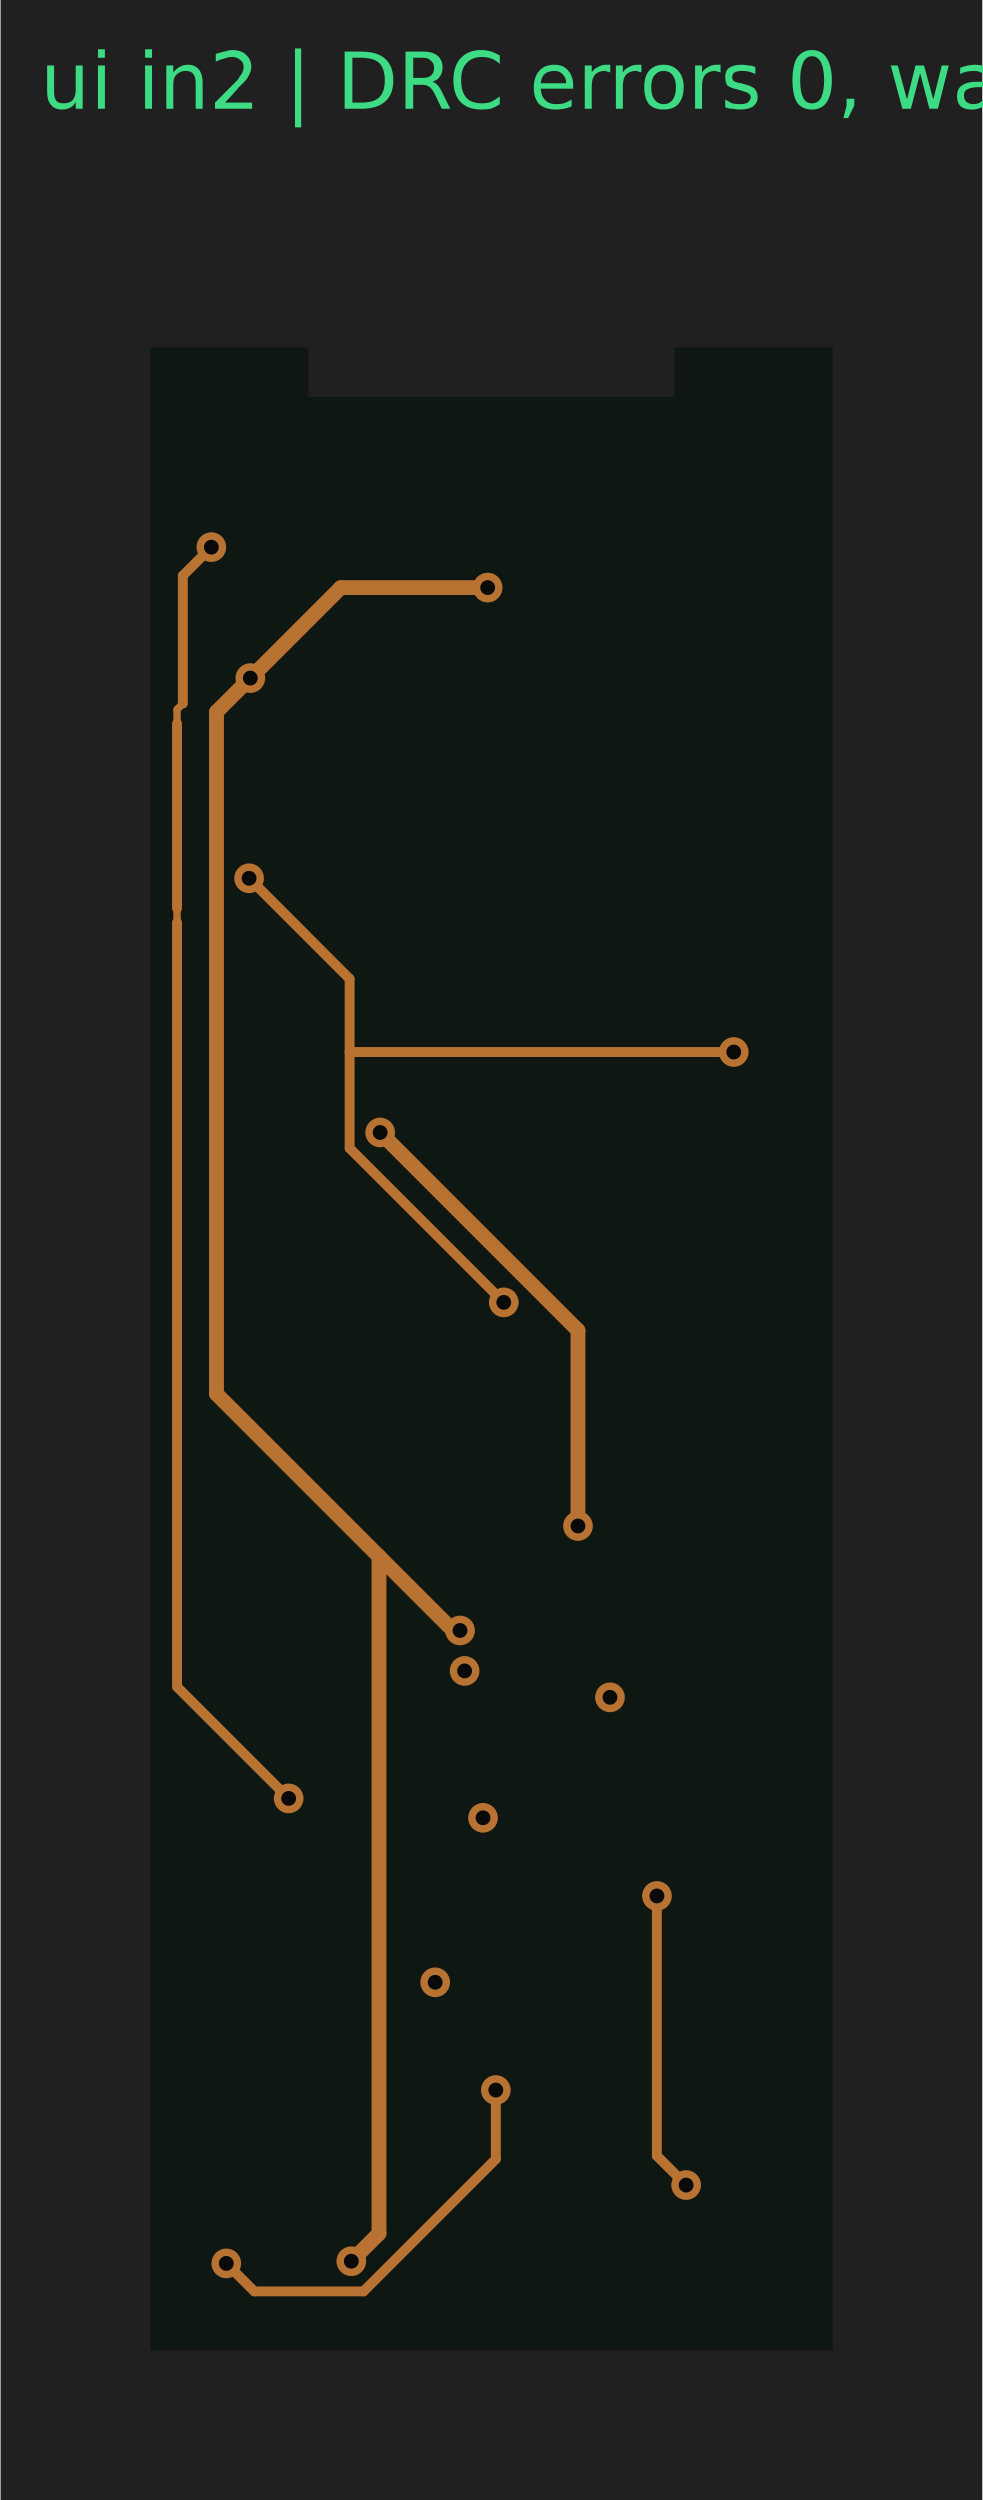
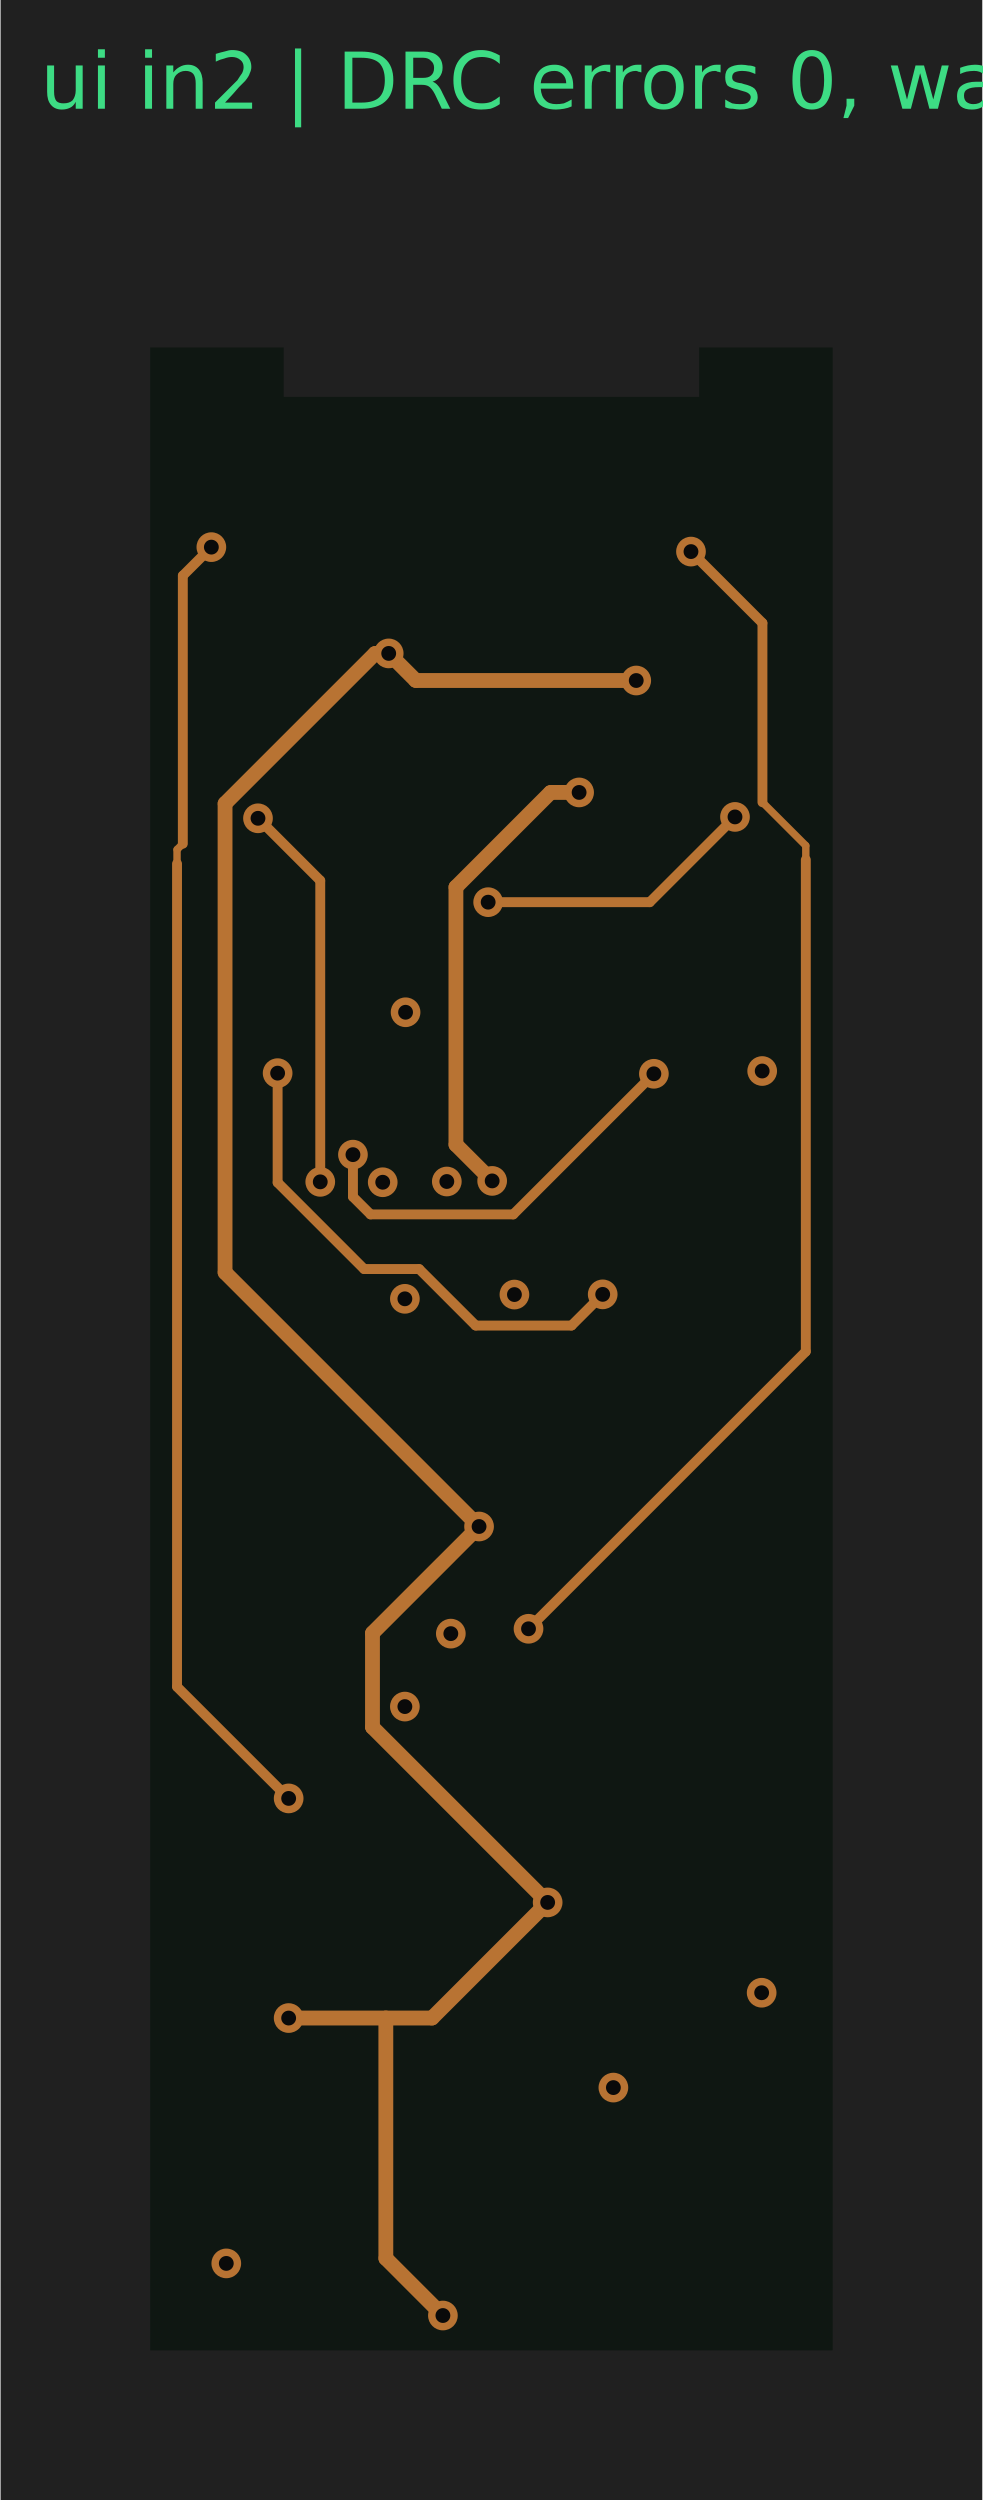
<svg xmlns="http://www.w3.org/2000/svg" width="44.7mm" height="113.7mm" viewBox="0 0 19.850 50.550">
  <rect width="100%" height="100%" fill="#202020" />
-   <path d="M 6.225 8.025 L 13.625 8.025 L 13.625 7.025 L 16.825 7.025 L 16.825 47.525 L 3.025 47.525 L 3.025 7.025 L 6.225 7.025 Z" fill="#0f1712" fill-opacity="1.00" fill-rule="evenodd" />
-   <path d="M 9.319 32.821 L 9.373 32.843 L 9.414 32.884 L 9.437 32.939 L 9.437 32.997 L 9.414 33.051 L 9.373 33.093 L 9.319 33.115 L 9.290 33.118 L 9.148 33.118 L 9.119 33.115 L 9.065 33.093 L 9.024 33.051 L 9.001 32.997 L 9.001 32.939 L 9.024 32.884 L 9.065 32.843 L 9.119 32.821 L 9.148 32.818 L 9.290 32.818 Z" fill="#b87333" fill-opacity="1.00" fill-rule="evenodd" />
-   <path d="M 9.273 32.884 L 9.295 32.939 L 9.295 32.997 L 9.273 33.051 L 9.232 33.093 L 9.178 33.115 L 9.119 33.115 L 9.065 33.093 L 9.042 33.074 L 7.546 31.578 L 7.527 31.555 L 7.505 31.501 L 7.505 31.442 L 7.527 31.388 L 7.569 31.347 L 7.623 31.325 L 7.681 31.325 L 7.736 31.347 L 7.758 31.366 L 9.254 32.862 Z" fill="#b87333" fill-opacity="1.00" fill-rule="evenodd" />
-   <path d="M 4.513 28.215 L 4.491 28.269 L 4.450 28.310 L 4.395 28.333 L 4.337 28.333 L 4.283 28.310 L 4.241 28.269 L 4.219 28.215 L 4.216 28.186 L 4.216 14.395 L 4.219 14.365 L 4.241 14.311 L 4.283 14.270 L 4.337 14.247 L 4.395 14.247 L 4.450 14.270 L 4.491 14.311 L 4.513 14.365 L 4.516 14.395 L 4.516 28.186 Z" fill="#b87333" fill-opacity="1.00" fill-rule="evenodd" />
-   <path d="M 6.797 11.756 L 6.851 11.734 L 6.909 11.734 L 6.963 11.756 L 7.005 11.797 L 7.027 11.852 L 7.027 11.910 L 7.005 11.964 L 6.986 11.987 L 5.156 13.817 L 5.133 13.836 L 5.079 13.858 L 5.021 13.858 L 4.967 13.836 L 4.925 13.794 L 4.903 13.740 L 4.903 13.682 L 4.925 13.627 L 4.944 13.605 L 6.774 11.775 Z" fill="#b87333" fill-opacity="1.00" fill-rule="evenodd" />
-   <path d="M 9.878 11.734 L 9.932 11.756 L 9.973 11.797 L 9.996 11.852 L 9.996 11.910 L 9.973 11.964 L 9.932 12.006 L 9.878 12.028 L 9.849 12.031 L 6.880 12.031 L 6.851 12.028 L 6.797 12.006 L 6.755 11.964 L 6.733 11.910 L 6.733 11.852 L 6.755 11.797 L 6.797 11.756 L 6.851 11.734 L 6.880 11.731 L 9.849 11.731 Z" fill="#b87333" fill-opacity="1.00" fill-rule="evenodd" />
-   <path d="M 7.777 31.388 L 7.799 31.442 L 7.799 31.501 L 7.777 31.555 L 7.736 31.596 L 7.681 31.619 L 7.623 31.619 L 7.569 31.596 L 7.546 31.578 L 4.260 28.292 L 4.241 28.269 L 4.219 28.215 L 4.219 28.156 L 4.241 28.102 L 4.283 28.061 L 4.337 28.039 L 4.395 28.039 L 4.450 28.061 L 4.472 28.080 L 7.758 31.366 Z" fill="#b87333" fill-opacity="1.00" fill-rule="evenodd" />
-   <path d="M 7.569 45.037 L 7.623 45.015 L 7.681 45.015 L 7.736 45.037 L 7.777 45.079 L 7.799 45.133 L 7.799 45.191 L 7.777 45.245 L 7.758 45.268 L 7.198 45.828 L 7.176 45.847 L 7.121 45.869 L 7.063 45.869 L 7.009 45.847 L 6.967 45.805 L 6.945 45.751 L 6.945 45.693 L 6.967 45.639 L 6.986 45.616 L 7.546 45.056 Z" fill="#b87333" fill-opacity="1.00" fill-rule="evenodd" />
-   <path d="M 7.799 45.191 L 7.777 45.245 L 7.736 45.287 L 7.681 45.309 L 7.623 45.309 L 7.569 45.287 L 7.527 45.245 L 7.505 45.191 L 7.502 45.162 L 7.502 31.472 L 7.505 31.442 L 7.527 31.388 L 7.569 31.347 L 7.623 31.325 L 7.681 31.325 L 7.736 31.347 L 7.777 31.388 L 7.799 31.442 L 7.802 31.472 L 7.802 45.162 Z" fill="#b87333" fill-opacity="1.00" fill-rule="evenodd" />
-   <path d="M 4.967 13.586 L 5.021 13.564 L 5.079 13.564 L 5.133 13.586 L 5.175 13.627 L 5.197 13.682 L 5.197 13.740 L 5.175 13.794 L 5.156 13.817 L 4.472 14.501 L 4.450 14.519 L 4.395 14.542 L 4.337 14.542 L 4.283 14.519 L 4.241 14.478 L 4.219 14.424 L 4.219 14.365 L 4.241 14.311 L 4.260 14.289 L 4.944 13.605 Z" fill="#b87333" fill-opacity="1.00" fill-rule="evenodd" />
-   <path d="M 7.156 23.236 L 7.141 23.272 L 7.113 23.300 L 7.077 23.315 L 7.038 23.315 L 7.002 23.300 L 6.974 23.272 L 6.960 23.236 L 6.958 23.217 L 6.958 21.272 L 6.960 21.253 L 6.974 21.217 L 7.002 21.189 L 7.038 21.174 L 7.077 21.174 L 7.113 21.189 L 7.141 21.217 L 7.156 21.253 L 7.158 21.272 L 7.158 23.217 Z" fill="#b87333" fill-opacity="1.00" fill-rule="evenodd" />
-   <path d="M 7.141 19.736 L 7.156 19.772 L 7.156 19.811 L 7.141 19.847 L 7.113 19.875 L 7.077 19.890 L 7.038 19.890 L 7.002 19.875 L 6.987 19.863 L 4.954 17.830 L 4.942 17.815 L 4.927 17.779 L 4.927 17.740 L 4.942 17.704 L 4.969 17.676 L 5.005 17.661 L 5.045 17.661 L 5.081 17.676 L 5.096 17.688 L 7.128 19.721 Z" fill="#b87333" fill-opacity="1.00" fill-rule="evenodd" />
-   <path d="M 10.258 26.279 L 10.273 26.315 L 10.273 26.354 L 10.258 26.390 L 10.231 26.417 L 10.195 26.432 L 10.155 26.432 L 10.119 26.417 L 10.104 26.405 L 6.987 23.288 L 6.974 23.272 L 6.960 23.236 L 6.960 23.197 L 6.974 23.161 L 7.002 23.134 L 7.038 23.119 L 7.077 23.119 L 7.113 23.134 L 7.128 23.146 L 10.246 26.264 Z" fill="#b87333" fill-opacity="1.00" fill-rule="evenodd" />
-   <path d="M 7.156 21.292 L 7.141 21.328 L 7.113 21.355 L 7.077 21.370 L 7.038 21.370 L 7.002 21.355 L 6.974 21.328 L 6.960 21.292 L 6.958 21.272 L 6.958 19.792 L 6.960 19.772 L 6.974 19.736 L 7.002 19.709 L 7.038 19.694 L 7.077 19.694 L 7.113 19.709 L 7.141 19.736 L 7.156 19.772 L 7.158 19.792 L 7.158 21.272 Z" fill="#b87333" fill-opacity="1.00" fill-rule="evenodd" />
-   <path d="M 14.845 21.174 L 14.881 21.189 L 14.908 21.217 L 14.923 21.253 L 14.923 21.292 L 14.908 21.328 L 14.881 21.355 L 14.845 21.370 L 14.825 21.372 L 7.058 21.372 L 7.038 21.370 L 7.002 21.355 L 6.974 21.328 L 6.960 21.292 L 6.960 21.253 L 6.974 21.217 L 7.002 21.189 L 7.038 21.174 L 7.058 21.172 L 14.825 21.172 Z" fill="#b87333" fill-opacity="1.00" fill-rule="evenodd" />
-   <path d="M 11.822 30.885 L 11.800 30.940 L 11.759 30.981 L 11.704 31.003 L 11.646 31.003 L 11.592 30.981 L 11.550 30.940 L 11.528 30.885 L 11.525 30.856 L 11.525 26.900 L 11.528 26.870 L 11.550 26.816 L 11.592 26.775 L 11.646 26.752 L 11.704 26.752 L 11.759 26.775 L 11.800 26.816 L 11.822 26.870 L 11.825 26.900 L 11.825 30.856 Z" fill="#b87333" fill-opacity="1.00" fill-rule="evenodd" />
-   <path d="M 11.800 26.816 L 11.822 26.870 L 11.822 26.929 L 11.800 26.983 L 11.759 27.024 L 11.704 27.047 L 11.646 27.047 L 11.592 27.024 L 11.569 27.006 L 7.569 23.005 L 7.550 22.983 L 7.528 22.929 L 7.528 22.870 L 7.550 22.816 L 7.592 22.775 L 7.646 22.752 L 7.704 22.752 L 7.758 22.775 L 7.781 22.793 L 11.781 26.794 Z" fill="#b87333" fill-opacity="1.00" fill-rule="evenodd" />
-   <path d="M 13.172 38.317 L 13.187 38.281 L 13.215 38.253 L 13.251 38.238 L 13.290 38.238 L 13.326 38.253 L 13.353 38.281 L 13.368 38.317 L 13.370 38.336 L 13.370 43.590 L 13.368 43.610 L 13.353 43.646 L 13.326 43.673 L 13.290 43.688 L 13.251 43.688 L 13.215 43.673 L 13.187 43.646 L 13.172 43.610 L 13.170 43.590 L 13.170 38.336 Z" fill="#b87333" fill-opacity="1.00" fill-rule="evenodd" />
-   <path d="M 13.291 38.238 L 13.327 38.253 L 13.355 38.281 L 13.370 38.317 L 13.370 38.356 L 13.355 38.392 L 13.327 38.419 L 13.291 38.434 L 13.272 38.436 L 13.270 38.436 L 13.251 38.434 L 13.215 38.419 L 13.187 38.392 L 13.172 38.356 L 13.172 38.317 L 13.187 38.281 L 13.215 38.253 L 13.251 38.238 L 13.270 38.236 L 13.272 38.236 Z" fill="#b87333" fill-opacity="1.00" fill-rule="evenodd" />
-   <path d="M 13.945 44.127 L 13.960 44.163 L 13.960 44.202 L 13.945 44.238 L 13.918 44.265 L 13.882 44.280 L 13.843 44.280 L 13.807 44.265 L 13.791 44.253 L 13.199 43.661 L 13.187 43.646 L 13.172 43.610 L 13.172 43.570 L 13.187 43.534 L 13.215 43.507 L 13.251 43.492 L 13.290 43.492 L 13.326 43.507 L 13.341 43.519 L 13.933 44.111 Z" fill="#b87333" fill-opacity="1.00" fill-rule="evenodd" />
-   <path d="M 5.213 46.276 L 5.228 46.312 L 5.228 46.351 L 5.213 46.387 L 5.185 46.415 L 5.149 46.430 L 5.110 46.430 L 5.074 46.415 L 5.059 46.402 L 4.493 45.837 L 4.481 45.821 L 4.466 45.785 L 4.466 45.746 L 4.481 45.710 L 4.509 45.683 L 4.545 45.668 L 4.584 45.668 L 4.620 45.683 L 4.635 45.695 L 5.201 46.261 Z" fill="#b87333" fill-opacity="1.00" fill-rule="evenodd" />
-   <path d="M 9.958 43.574 L 9.994 43.559 L 10.033 43.559 L 10.069 43.574 L 10.097 43.601 L 10.112 43.637 L 10.112 43.676 L 10.097 43.712 L 10.085 43.728 L 7.410 46.402 L 7.395 46.415 L 7.359 46.430 L 7.320 46.430 L 7.284 46.415 L 7.256 46.387 L 7.241 46.351 L 7.241 46.312 L 7.256 46.276 L 7.268 46.261 L 9.943 43.586 Z" fill="#b87333" fill-opacity="1.00" fill-rule="evenodd" />
-   <path d="M 7.359 46.234 L 7.395 46.248 L 7.422 46.276 L 7.437 46.312 L 7.437 46.351 L 7.422 46.387 L 7.395 46.415 L 7.359 46.430 L 7.339 46.432 L 5.130 46.432 L 5.110 46.430 L 5.074 46.415 L 5.047 46.387 L 5.032 46.351 L 5.032 46.312 L 5.047 46.276 L 5.074 46.248 L 5.110 46.234 L 5.130 46.232 L 7.339 46.232 Z" fill="#b87333" fill-opacity="1.00" fill-rule="evenodd" />
-   <path d="M 9.916 42.242 L 9.931 42.206 L 9.958 42.178 L 9.994 42.163 L 10.033 42.163 L 10.069 42.178 L 10.097 42.206 L 10.112 42.242 L 10.114 42.261 L 10.114 43.657 L 10.112 43.676 L 10.097 43.712 L 10.069 43.740 L 10.033 43.755 L 9.994 43.755 L 9.958 43.740 L 9.931 43.712 L 9.916 43.676 L 9.914 43.657 L 9.914 42.261 Z" fill="#b87333" fill-opacity="1.00" fill-rule="evenodd" />
-   <path d="M 3.587 11.620 L 3.602 11.584 L 3.630 11.556 L 3.666 11.542 L 3.705 11.542 L 3.741 11.556 L 3.769 11.584 L 3.783 11.620 L 3.785 11.640 L 3.785 14.227 L 3.783 14.246 L 3.769 14.282 L 3.741 14.310 L 3.705 14.325 L 3.666 14.325 L 3.630 14.310 L 3.602 14.282 L 3.587 14.246 L 3.585 14.227 L 3.585 11.640 Z" fill="#b87333" fill-opacity="1.00" fill-rule="evenodd" />
-   <path d="M 3.495 14.329 L 3.506 14.302 L 3.526 14.282 L 3.553 14.270 L 3.583 14.270 L 3.610 14.282 L 3.630 14.302 L 3.642 14.329 L 3.643 14.344 L 3.643 14.627 L 3.642 14.642 L 3.630 14.669 L 3.610 14.689 L 3.583 14.701 L 3.553 14.701 L 3.526 14.689 L 3.506 14.669 L 3.495 14.642 L 3.493 14.627 L 3.493 14.344 Z" fill="#b87333" fill-opacity="1.00" fill-rule="evenodd" />
+   <path d="M 5.725 8.025 L 14.125 8.025 L 14.125 7.025 L 16.825 7.025 L 16.825 47.525 L 3.025 47.525 L 3.025 7.025 L 5.725 7.025 Z" fill="#0f1712" fill-opacity="1.00" fill-rule="evenodd" />
+   <path d="M 14.794 16.435 L 14.830 16.420 L 14.870 16.420 L 14.906 16.435 L 14.933 16.463 L 14.948 16.499 L 14.948 16.538 L 14.933 16.574 L 14.921 16.589 L 13.197 18.313 L 13.181 18.326 L 13.145 18.341 L 13.106 18.341 L 13.070 18.326 L 13.043 18.298 L 13.028 18.262 L 13.028 18.223 L 13.043 18.187 L 13.055 18.172 L 14.779 16.448 Z" fill="#b87333" fill-opacity="1.00" fill-rule="evenodd" />
+   <path d="M 13.145 18.144 L 13.181 18.159 L 13.209 18.187 L 13.224 18.223 L 13.224 18.262 L 13.209 18.298 L 13.181 18.326 L 13.145 18.341 L 13.126 18.342 L 9.859 18.342 L 9.839 18.341 L 9.803 18.326 L 9.776 18.298 L 9.761 18.262 L 9.761 18.223 L 9.776 18.187 L 9.803 18.159 L 9.839 18.144 L 9.859 18.142 L 13.126 18.142 Z" fill="#b87333" fill-opacity="1.00" fill-rule="evenodd" />
+   <path d="M 8.484 25.562 L 8.520 25.577 L 8.548 25.605 L 8.563 25.641 L 8.563 25.680 L 8.548 25.716 L 8.520 25.744 L 8.484 25.759 L 8.465 25.760 L 7.351 25.760 L 7.332 25.759 L 7.296 25.744 L 7.268 25.716 L 7.253 25.680 L 7.253 25.641 L 7.268 25.605 L 7.296 25.577 L 7.332 25.562 L 7.351 25.560 L 8.465 25.560 Z" fill="#b87333" fill-opacity="1.00" fill-rule="evenodd" />
+   <path d="M 7.434 25.605 L 7.449 25.641 L 7.449 25.680 L 7.434 25.716 L 7.407 25.744 L 7.371 25.759 L 7.332 25.759 L 7.296 25.744 L 7.280 25.731 L 5.531 23.982 L 5.519 23.967 L 5.504 23.931 L 5.504 23.892 L 5.519 23.856 L 5.546 23.828 L 5.582 23.813 L 5.621 23.813 L 5.657 23.828 L 5.673 23.840 L 7.422 25.590 Z" fill="#b87333" fill-opacity="1.00" fill-rule="evenodd" />
+   <path d="M 11.564 26.705 L 11.600 26.720 L 11.628 26.747 L 11.642 26.783 L 11.642 26.823 L 11.628 26.859 L 11.600 26.886 L 11.564 26.901 L 11.544 26.903 L 9.607 26.903 L 9.588 26.901 L 9.552 26.886 L 9.524 26.859 L 9.509 26.823 L 9.509 26.783 L 9.524 26.747 L 9.552 26.720 L 9.588 26.705 L 9.607 26.703 L 11.544 26.703 Z" fill="#b87333" fill-opacity="1.00" fill-rule="evenodd" />
+   <path d="M 5.700 23.931 L 5.685 23.967 L 5.657 23.994 L 5.621 24.009 L 5.582 24.009 L 5.546 23.994 L 5.519 23.967 L 5.504 23.931 L 5.502 23.911 L 5.502 21.699 L 5.504 21.680 L 5.519 21.644 L 5.546 21.616 L 5.582 21.601 L 5.621 21.601 L 5.657 21.616 L 5.685 21.644 L 5.700 21.680 L 5.702 21.699 L 5.702 23.911 Z" fill="#b87333" fill-opacity="1.00" fill-rule="evenodd" />
+   <path d="M 12.119 26.089 L 12.155 26.074 L 12.195 26.074 L 12.231 26.089 L 12.258 26.117 L 12.273 26.153 L 12.273 26.192 L 12.258 26.228 L 12.246 26.243 L 11.615 26.874 L 11.600 26.886 L 11.564 26.901 L 11.525 26.901 L 11.489 26.886 L 11.461 26.859 L 11.446 26.823 L 11.446 26.783 L 11.461 26.747 L 11.474 26.732 L 12.104 26.102 Z" fill="#b87333" fill-opacity="1.00" fill-rule="evenodd" />
+   <path d="M 9.690 26.747 L 9.705 26.783 L 9.705 26.823 L 9.690 26.859 L 9.663 26.886 L 9.627 26.901 L 9.588 26.901 L 9.552 26.886 L 9.536 26.874 L 8.394 25.731 L 8.381 25.716 L 8.367 25.680 L 8.367 25.641 L 8.381 25.605 L 8.409 25.577 L 8.445 25.562 L 8.484 25.562 L 8.520 25.577 L 8.535 25.590 L 9.678 26.732 Z" fill="#b87333" fill-opacity="1.00" fill-rule="evenodd" />
+   <path d="M 11.038 15.898 L 11.092 15.876 L 11.151 15.876 L 11.205 15.898 L 11.246 15.940 L 11.269 15.994 L 11.269 16.052 L 11.246 16.106 L 11.228 16.129 L 9.313 18.044 L 9.290 18.062 L 9.236 18.085 L 9.178 18.085 L 9.123 18.062 L 9.082 18.021 L 9.060 17.967 L 9.060 17.908 L 9.082 17.854 L 9.101 17.832 L 11.015 15.917 Z" fill="#b87333" fill-opacity="1.00" fill-rule="evenodd" />
+   <path d="M 9.060 17.908 L 9.082 17.854 L 9.123 17.813 L 9.178 17.791 L 9.236 17.791 L 9.290 17.813 L 9.332 17.854 L 9.354 17.908 L 9.357 17.938 L 9.357 23.145 L 9.354 23.174 L 9.332 23.228 L 9.290 23.270 L 9.236 23.292 L 9.178 23.292 L 9.123 23.270 L 9.082 23.228 L 9.060 23.174 L 9.057 23.145 L 9.057 17.938 Z" fill="#b87333" fill-opacity="1.00" fill-rule="evenodd" />
+   <path d="M 11.727 15.876 L 11.781 15.898 L 11.823 15.940 L 11.845 15.994 L 11.845 16.052 L 11.823 16.106 L 11.781 16.148 L 11.727 16.170 L 11.698 16.173 L 11.122 16.173 L 11.092 16.170 L 11.038 16.148 L 10.997 16.106 L 10.974 16.052 L 10.974 15.994 L 10.997 15.940 L 11.038 15.898 L 11.092 15.876 L 11.122 15.873 L 11.698 15.873 Z" fill="#b87333" fill-opacity="1.00" fill-rule="evenodd" />
+   <path d="M 10.065 23.795 L 10.087 23.849 L 10.087 23.908 L 10.065 23.962 L 10.024 24.003 L 9.969 24.026 L 9.911 24.026 L 9.857 24.003 L 9.834 23.984 L 9.101 23.251 L 9.082 23.228 L 9.060 23.174 L 9.060 23.116 L 9.082 23.062 L 9.123 23.020 L 9.178 22.998 L 9.236 22.998 L 9.290 23.020 L 9.313 23.039 L 10.046 23.772 Z" fill="#b87333" fill-opacity="1.00" fill-rule="evenodd" />
+   <path d="M 13.154 21.629 L 13.190 21.614 L 13.229 21.614 L 13.265 21.629 L 13.293 21.656 L 13.308 21.692 L 13.308 21.731 L 13.293 21.767 L 13.280 21.782 L 10.437 24.626 L 10.421 24.639 L 10.385 24.654 L 10.346 24.654 L 10.310 24.639 L 10.283 24.611 L 10.268 24.575 L 10.268 24.536 L 10.283 24.500 L 10.295 24.485 L 13.139 21.641 Z" fill="#b87333" fill-opacity="1.00" fill-rule="evenodd" />
+   <path d="M 7.565 24.500 L 7.579 24.536 L 7.579 24.575 L 7.565 24.611 L 7.537 24.639 L 7.501 24.654 L 7.462 24.654 L 7.426 24.639 L 7.411 24.626 L 7.054 24.270 L 7.042 24.255 L 7.027 24.219 L 7.027 24.180 L 7.042 24.144 L 7.070 24.116 L 7.106 24.101 L 7.145 24.101 L 7.181 24.116 L 7.196 24.129 L 7.552 24.485 Z" fill="#b87333" fill-opacity="1.00" fill-rule="evenodd" />
+   <path d="M 10.385 24.457 L 10.421 24.472 L 10.449 24.500 L 10.464 24.536 L 10.464 24.575 L 10.449 24.611 L 10.421 24.639 L 10.385 24.654 L 10.366 24.655 L 7.481 24.655 L 7.462 24.654 L 7.426 24.639 L 7.398 24.611 L 7.383 24.575 L 7.383 24.536 L 7.398 24.500 L 7.426 24.472 L 7.462 24.457 L 7.481 24.455 L 10.366 24.455 Z" fill="#b87333" fill-opacity="1.00" fill-rule="evenodd" />
+   <path d="M 7.027 23.327 L 7.042 23.291 L 7.070 23.263 L 7.106 23.249 L 7.145 23.249 L 7.181 23.263 L 7.208 23.291 L 7.223 23.327 L 7.225 23.347 L 7.225 24.199 L 7.223 24.219 L 7.208 24.255 L 7.181 24.282 L 7.145 24.297 L 7.106 24.297 L 7.070 24.282 L 7.042 24.255 L 7.027 24.219 L 7.025 24.199 L 7.025 23.347 Z" fill="#b87333" fill-opacity="1.00" fill-rule="evenodd" />
+   <path d="M 6.547 17.750 L 6.562 17.786 L 6.562 17.825 L 6.547 17.861 L 6.520 17.888 L 6.484 17.903 L 6.445 17.903 L 6.409 17.888 L 6.393 17.876 L 5.135 16.617 L 5.122 16.602 L 5.107 16.566 L 5.107 16.527 L 5.122 16.491 L 5.150 16.463 L 5.186 16.448 L 5.225 16.448 L 5.261 16.463 L 5.276 16.476 L 6.535 17.734 Z" fill="#b87333" fill-opacity="1.00" fill-rule="evenodd" />
+   <path d="M 6.366 17.786 L 6.381 17.750 L 6.409 17.722 L 6.445 17.707 L 6.484 17.707 L 6.520 17.722 L 6.547 17.750 L 6.562 17.786 L 6.564 17.805 L 6.564 23.897 L 6.562 23.917 L 6.547 23.953 L 6.520 23.981 L 6.484 23.996 L 6.445 23.996 L 6.409 23.981 L 6.381 23.953 L 6.366 23.917 L 6.364 23.897 L 6.364 17.805 Z" fill="#b87333" fill-opacity="1.00" fill-rule="evenodd" />
+   <path d="M 7.819 40.658 L 7.873 40.681 L 7.914 40.722 L 7.937 40.776 L 7.937 40.835 L 7.914 40.889 L 7.873 40.930 L 7.819 40.952 L 7.790 40.955 L 5.825 40.955 L 5.796 40.952 L 5.742 40.930 L 5.700 40.889 L 5.678 40.835 L 5.678 40.776 L 5.700 40.722 L 5.742 40.681 L 5.796 40.658 L 5.825 40.655 L 7.790 40.655 Z" fill="#b87333" fill-opacity="1.00" fill-rule="evenodd" />
+   <path d="M 9.800 30.783 L 9.822 30.837 L 9.822 30.895 L 9.800 30.949 L 9.758 30.991 L 9.704 31.013 L 9.646 31.013 L 9.592 30.991 L 9.569 30.972 L 4.433 25.837 L 4.415 25.814 L 4.392 25.760 L 4.392 25.701 L 4.415 25.647 L 4.456 25.606 L 4.510 25.583 L 4.569 25.583 L 4.623 25.606 L 4.646 25.624 L 9.781 30.760 Z" fill="#b87333" fill-opacity="1.00" fill-rule="evenodd" />
+   <path d="M 4.687 25.760 L 4.664 25.814 L 4.623 25.855 L 4.569 25.878 L 4.510 25.878 L 4.456 25.855 L 4.415 25.814 L 4.392 25.760 L 4.389 25.730 L 4.389 16.247 L 4.392 16.218 L 4.415 16.164 L 4.456 16.122 L 4.510 16.100 L 4.569 16.100 L 4.623 16.122 L 4.664 16.164 L 4.687 16.218 L 4.689 16.247 L 4.689 25.730 Z" fill="#b87333" fill-opacity="1.00" fill-rule="evenodd" />
+   <path d="M 12.883 13.613 L 12.937 13.635 L 12.978 13.677 L 13.001 13.731 L 13.001 13.789 L 12.978 13.843 L 12.937 13.885 L 12.883 13.907 L 12.853 13.910 L 8.396 13.910 L 8.367 13.907 L 8.313 13.885 L 8.271 13.843 L 8.249 13.789 L 8.249 13.731 L 8.271 13.677 L 8.313 13.635 L 8.367 13.613 L 8.396 13.610 L 12.853 13.610 Z" fill="#b87333" fill-opacity="1.00" fill-rule="evenodd" />
+   <path d="M 9.592 30.741 L 9.646 30.719 L 9.704 30.719 L 9.758 30.741 L 9.800 30.783 L 9.822 30.837 L 9.822 30.895 L 9.800 30.949 L 9.781 30.972 L 7.626 33.128 L 7.603 33.146 L 7.549 33.169 L 7.490 33.169 L 7.436 33.146 L 7.395 33.105 L 7.372 33.051 L 7.372 32.992 L 7.395 32.938 L 7.413 32.915 L 9.569 30.760 Z" fill="#b87333" fill-opacity="1.00" fill-rule="evenodd" />
+   <path d="M 8.753 40.658 L 8.807 40.681 L 8.849 40.722 L 8.871 40.776 L 8.871 40.835 L 8.849 40.889 L 8.807 40.930 L 8.753 40.952 L 8.724 40.955 L 7.790 40.955 L 7.760 40.952 L 7.706 40.930 L 7.665 40.889 L 7.643 40.835 L 7.643 40.776 L 7.665 40.722 L 7.706 40.681 L 7.760 40.658 L 7.790 40.655 L 8.724 40.655 Z" fill="#b87333" fill-opacity="1.00" fill-rule="evenodd" />
+   <path d="M 7.877 13.065 L 7.931 13.087 L 7.973 13.128 L 7.995 13.183 L 7.995 13.241 L 7.973 13.295 L 7.931 13.337 L 7.877 13.359 L 7.848 13.362 L 7.575 13.362 L 7.545 13.359 L 7.491 13.337 L 7.450 13.295 L 7.427 13.241 L 7.427 13.183 L 7.450 13.128 L 7.491 13.087 L 7.545 13.065 L 7.575 13.062 L 7.848 13.062 Z" fill="#b87333" fill-opacity="1.00" fill-rule="evenodd" />
+   <path d="M 7.667 34.953 L 7.644 35.007 L 7.603 35.048 L 7.549 35.071 L 7.490 35.071 L 7.436 35.048 L 7.395 35.007 L 7.372 34.953 L 7.370 34.924 L 7.370 33.021 L 7.372 32.992 L 7.395 32.938 L 7.436 32.897 L 7.490 32.874 L 7.549 32.874 L 7.603 32.897 L 7.644 32.938 L 7.667 32.992 L 7.670 33.021 L 7.670 34.924 Z" fill="#b87333" fill-opacity="1.00" fill-rule="evenodd" />
+   <path d="M 7.937 45.695 L 7.914 45.749 L 7.873 45.790 L 7.819 45.812 L 7.760 45.812 L 7.706 45.790 L 7.665 45.749 L 7.643 45.695 L 7.640 45.665 L 7.640 40.805 L 7.643 40.776 L 7.665 40.722 L 7.706 40.681 L 7.760 40.658 L 7.819 40.658 L 7.873 40.681 L 7.914 40.722 L 7.937 40.776 L 7.940 40.805 L 7.940 45.665 Z" fill="#b87333" fill-opacity="1.00" fill-rule="evenodd" />
+   <path d="M 9.069 46.737 L 9.092 46.791 L 9.092 46.849 L 9.069 46.903 L 9.028 46.945 L 8.974 46.967 L 8.915 46.967 L 8.861 46.945 L 8.838 46.926 L 7.684 45.771 L 7.665 45.749 L 7.643 45.695 L 7.643 45.636 L 7.665 45.582 L 7.706 45.541 L 7.760 45.518 L 7.819 45.518 L 7.873 45.541 L 7.896 45.559 L 9.050 46.714 Z" fill="#b87333" fill-opacity="1.00" fill-rule="evenodd" />
+   <path d="M 8.521 13.677 L 8.543 13.731 L 8.543 13.789 L 8.521 13.843 L 8.480 13.885 L 8.425 13.907 L 8.367 13.907 L 8.313 13.885 L 8.290 13.866 L 7.742 13.318 L 7.723 13.295 L 7.701 13.241 L 7.701 13.183 L 7.723 13.128 L 7.765 13.087 L 7.819 13.065 L 7.877 13.065 L 7.931 13.087 L 7.954 13.106 L 8.502 13.654 Z" fill="#b87333" fill-opacity="1.00" fill-rule="evenodd" />
+   <path d="M 10.979 38.342 L 11.033 38.320 L 11.092 38.320 L 11.146 38.342 L 11.187 38.383 L 11.210 38.437 L 11.210 38.496 L 11.187 38.550 L 11.169 38.573 L 8.830 40.911 L 8.807 40.930 L 8.753 40.952 L 8.695 40.952 L 8.641 40.930 L 8.599 40.889 L 8.577 40.835 L 8.577 40.776 L 8.599 40.722 L 8.618 40.699 L 10.956 38.361 Z" fill="#b87333" fill-opacity="1.00" fill-rule="evenodd" />
+   <path d="M 7.491 13.087 L 7.545 13.065 L 7.604 13.065 L 7.658 13.087 L 7.699 13.128 L 7.722 13.183 L 7.722 13.241 L 7.699 13.295 L 7.681 13.318 L 4.646 16.353 L 4.623 16.372 L 4.569 16.394 L 4.510 16.394 L 4.456 16.372 L 4.415 16.330 L 4.392 16.276 L 4.392 16.218 L 4.415 16.164 L 4.433 16.141 L 7.469 13.106 Z" fill="#b87333" fill-opacity="1.00" fill-rule="evenodd" />
+   <path d="M 11.187 38.383 L 11.210 38.437 L 11.210 38.496 L 11.187 38.550 L 11.146 38.591 L 11.092 38.614 L 11.033 38.614 L 10.979 38.591 L 10.956 38.573 L 7.413 35.030 L 7.395 35.007 L 7.372 34.953 L 7.372 34.894 L 7.395 34.840 L 7.436 34.799 L 7.490 34.777 L 7.549 34.777 L 7.603 34.799 L 7.626 34.818 L 11.169 38.361 Z" fill="#b87333" fill-opacity="1.00" fill-rule="evenodd" />
+   <path d="M 16.184 17.363 L 16.199 17.327 L 16.226 17.299 L 16.262 17.284 L 16.301 17.284 L 16.337 17.299 L 16.365 17.327 L 16.380 17.363 L 16.382 17.382 L 16.382 27.328 L 16.380 27.347 L 16.365 27.383 L 16.337 27.411 L 16.301 27.426 L 16.262 27.426 L 16.226 27.411 L 16.199 27.383 L 16.184 27.347 L 16.182 27.328 L 16.182 17.382 Z" fill="#b87333" fill-opacity="1.00" fill-rule="evenodd" />
+   <path d="M 16.344 17.057 L 16.355 17.084 L 16.355 17.114 L 16.344 17.141 L 16.324 17.161 L 16.297 17.173 L 16.267 17.173 L 16.240 17.161 L 16.229 17.152 L 15.352 16.275 L 15.342 16.263 L 15.331 16.236 L 15.331 16.207 L 15.342 16.180 L 15.363 16.159 L 15.390 16.148 L 15.419 16.148 L 15.446 16.159 L 15.458 16.169 L 16.335 17.046 Z" fill="#b87333" fill-opacity="1.00" fill-rule="evenodd" />
+   <path d="M 16.226 27.244 L 16.262 27.230 L 16.301 27.230 L 16.337 27.244 L 16.365 27.272 L 16.380 27.308 L 16.380 27.347 L 16.365 27.383 L 16.353 27.398 L 10.746 33.005 L 10.731 33.018 L 10.695 33.033 L 10.655 33.033 L 10.619 33.018 L 10.592 32.990 L 10.577 32.954 L 10.577 32.915 L 10.592 32.879 L 10.604 32.864 L 16.211 27.257 Z" fill="#b87333" fill-opacity="1.00" fill-rule="evenodd" />
+   <path d="M 15.307 12.578 L 15.321 12.542 L 15.349 12.514 L 15.385 12.499 L 15.424 12.499 L 15.460 12.514 L 15.488 12.542 L 15.503 12.578 L 15.505 12.597 L 15.505 16.222 L 15.503 16.241 L 15.488 16.277 L 15.460 16.305 L 15.424 16.320 L 15.385 16.320 L 15.349 16.305 L 15.321 16.277 L 15.307 16.241 L 15.305 16.222 L 15.305 12.597 Z" fill="#b87333" fill-opacity="1.00" fill-rule="evenodd" />
+   <path d="M 15.488 12.542 L 15.503 12.578 L 15.503 12.617 L 15.488 12.653 L 15.460 12.680 L 15.424 12.695 L 15.385 12.695 L 15.349 12.680 L 15.334 12.668 L 13.890 11.224 L 13.877 11.208 L 13.862 11.172 L 13.862 11.133 L 13.877 11.097 L 13.905 11.070 L 13.941 11.055 L 13.980 11.055 L 14.016 11.070 L 14.031 11.082 L 15.475 12.526 Z" fill="#b87333" fill-opacity="1.00" fill-rule="evenodd" />
+   <path d="M 16.208 17.084 L 16.220 17.057 L 16.240 17.037 L 16.267 17.025 L 16.297 17.025 L 16.324 17.037 L 16.344 17.057 L 16.355 17.084 L 16.357 17.099 L 16.357 17.382 L 16.355 17.397 L 16.344 17.424 L 16.324 17.444 L 16.297 17.456 L 16.267 17.456 L 16.240 17.444 L 16.220 17.424 L 16.208 17.397 L 16.207 17.382 L 16.207 17.099 Z" fill="#b87333" fill-opacity="1.00" fill-rule="evenodd" />
+   <path d="M 3.666 34.126 L 3.651 34.162 L 3.624 34.190 L 3.588 34.205 L 3.549 34.205 L 3.513 34.190 L 3.485 34.162 L 3.470 34.126 L 3.468 34.107 L 3.468 17.462 L 3.470 17.442 L 3.485 17.406 L 3.513 17.378 L 3.549 17.364 L 3.588 17.364 L 3.624 17.378 L 3.651 17.406 L 3.666 17.442 L 3.668 17.462 L 3.668 34.107 Z" fill="#b87333" fill-opacity="1.00" fill-rule="evenodd" />
+   <path d="M 3.495 17.164 L 3.506 17.137 L 3.526 17.116 L 3.553 17.105 L 3.583 17.105 L 3.610 17.116 L 3.630 17.137 L 3.642 17.164 L 3.643 17.178 L 3.643 17.462 L 3.642 17.476 L 3.630 17.503 L 3.610 17.524 L 3.583 17.535 L 3.553 17.535 L 3.526 17.524 L 3.506 17.503 L 3.495 17.476 L 3.493 17.462 L 3.493 17.178 Z" fill="#b87333" fill-opacity="1.00" fill-rule="evenodd" />
+   <path d="M 3.587 11.620 L 3.602 11.584 L 3.630 11.556 L 3.666 11.542 L 3.705 11.542 L 3.741 11.556 L 3.769 11.584 L 3.783 11.620 L 3.785 11.640 L 3.785 17.061 L 3.783 17.081 L 3.769 17.117 L 3.741 17.144 L 3.705 17.159 L 3.666 17.159 L 3.630 17.144 L 3.602 17.117 L 3.587 17.081 L 3.585 17.061 L 3.585 11.640 Z" fill="#b87333" fill-opacity="1.00" fill-rule="evenodd" />
  <path d="M 4.207 10.980 L 4.243 10.965 L 4.282 10.965 L 4.318 10.980 L 4.345 11.007 L 4.360 11.043 L 4.360 11.082 L 4.345 11.118 L 4.333 11.134 L 3.756 11.710 L 3.741 11.723 L 3.705 11.738 L 3.666 11.738 L 3.630 11.723 L 3.602 11.695 L 3.587 11.659 L 3.587 11.620 L 3.602 11.584 L 3.615 11.569 L 4.191 10.992 Z" fill="#b87333" fill-opacity="1.00" fill-rule="evenodd" />
-   <path d="M 3.644 14.164 L 3.671 14.153 L 3.700 14.153 L 3.727 14.164 L 3.748 14.185 L 3.759 14.212 L 3.759 14.241 L 3.748 14.268 L 3.738 14.280 L 3.621 14.397 L 3.610 14.406 L 3.583 14.418 L 3.553 14.418 L 3.526 14.406 L 3.506 14.386 L 3.495 14.359 L 3.495 14.329 L 3.506 14.302 L 3.515 14.291 L 3.632 14.174 Z" fill="#b87333" fill-opacity="1.00" fill-rule="evenodd" />
-   <path d="M 3.666 34.126 L 3.651 34.162 L 3.624 34.190 L 3.588 34.205 L 3.549 34.205 L 3.513 34.190 L 3.485 34.162 L 3.470 34.126 L 3.468 34.107 L 3.468 18.650 L 3.470 18.631 L 3.485 18.595 L 3.513 18.567 L 3.549 18.552 L 3.588 18.552 L 3.624 18.567 L 3.651 18.595 L 3.666 18.631 L 3.668 18.650 L 3.668 34.107 Z" fill="#b87333" fill-opacity="1.00" fill-rule="evenodd" />
-   <path d="M 3.495 18.353 L 3.506 18.326 L 3.526 18.305 L 3.553 18.294 L 3.583 18.294 L 3.610 18.305 L 3.630 18.326 L 3.642 18.353 L 3.643 18.367 L 3.643 18.650 L 3.642 18.665 L 3.630 18.692 L 3.610 18.713 L 3.583 18.724 L 3.553 18.724 L 3.526 18.713 L 3.506 18.692 L 3.495 18.665 L 3.493 18.650 L 3.493 18.367 Z" fill="#b87333" fill-opacity="1.00" fill-rule="evenodd" />
-   <path d="M 3.666 18.387 L 3.651 18.423 L 3.624 18.451 L 3.588 18.465 L 3.549 18.465 L 3.513 18.451 L 3.485 18.423 L 3.470 18.387 L 3.468 18.367 L 3.468 14.627 L 3.470 14.608 L 3.485 14.572 L 3.513 14.544 L 3.549 14.529 L 3.588 14.529 L 3.624 14.544 L 3.651 14.572 L 3.666 14.608 L 3.668 14.627 L 3.668 18.367 Z" fill="#b87333" fill-opacity="1.00" fill-rule="evenodd" />
  <path d="M 5.908 36.308 L 5.923 36.344 L 5.923 36.383 L 5.908 36.419 L 5.881 36.447 L 5.845 36.462 L 5.805 36.462 L 5.769 36.447 L 5.754 36.434 L 3.497 34.178 L 3.485 34.162 L 3.470 34.126 L 3.470 34.087 L 3.485 34.051 L 3.513 34.024 L 3.549 34.009 L 3.588 34.009 L 3.624 34.024 L 3.639 34.036 L 5.896 36.293 Z" fill="#b87333" fill-opacity="1.00" fill-rule="evenodd" />
-   <circle cx="9.290" cy="32.968" r="0.300" fill="#b87333" stroke="none" stroke-width="0.150" />
-   <circle cx="9.290" cy="32.968" r="0.150" fill="#0a0a0a" stroke="none" stroke-width="0.150" />
-   <circle cx="9.849" cy="11.881" r="0.300" fill="#b87333" stroke="none" stroke-width="0.150" />
-   <circle cx="9.849" cy="11.881" r="0.150" fill="#0a0a0a" stroke="none" stroke-width="0.150" />
-   <circle cx="7.092" cy="45.722" r="0.300" fill="#b87333" stroke="none" stroke-width="0.150" />
-   <circle cx="7.092" cy="45.722" r="0.150" fill="#0a0a0a" stroke="none" stroke-width="0.150" />
-   <circle cx="5.050" cy="13.711" r="0.300" fill="#b87333" stroke="none" stroke-width="0.150" />
-   <circle cx="5.050" cy="13.711" r="0.150" fill="#0a0a0a" stroke="none" stroke-width="0.150" />
-   <circle cx="8.788" cy="40.082" r="0.300" fill="#b87333" stroke="none" stroke-width="0.150" />
-   <circle cx="8.788" cy="40.082" r="0.150" fill="#0a0a0a" stroke="none" stroke-width="0.150" />
-   <circle cx="9.755" cy="36.756" r="0.300" fill="#b87333" stroke="none" stroke-width="0.150" />
-   <circle cx="9.755" cy="36.756" r="0.150" fill="#0a0a0a" stroke="none" stroke-width="0.150" />
-   <circle cx="9.383" cy="33.786" r="0.300" fill="#b87333" stroke="none" stroke-width="0.150" />
-   <circle cx="9.383" cy="33.786" r="0.150" fill="#0a0a0a" stroke="none" stroke-width="0.150" />
-   <circle cx="5.025" cy="17.759" r="0.300" fill="#b87333" stroke="none" stroke-width="0.150" />
-   <circle cx="5.025" cy="17.759" r="0.150" fill="#0a0a0a" stroke="none" stroke-width="0.150" />
-   <circle cx="10.175" cy="26.334" r="0.300" fill="#b87333" stroke="none" stroke-width="0.150" />
-   <circle cx="10.175" cy="26.334" r="0.150" fill="#0a0a0a" stroke="none" stroke-width="0.150" />
-   <circle cx="14.825" cy="21.272" r="0.300" fill="#b87333" stroke="none" stroke-width="0.150" />
-   <circle cx="14.825" cy="21.272" r="0.150" fill="#0a0a0a" stroke="none" stroke-width="0.150" />
-   <circle cx="7.675" cy="22.899" r="0.300" fill="#b87333" stroke="none" stroke-width="0.150" />
-   <circle cx="7.675" cy="22.899" r="0.150" fill="#0a0a0a" stroke="none" stroke-width="0.150" />
-   <circle cx="11.675" cy="30.856" r="0.300" fill="#b87333" stroke="none" stroke-width="0.150" />
-   <circle cx="11.675" cy="30.856" r="0.150" fill="#0a0a0a" stroke="none" stroke-width="0.150" />
-   <circle cx="13.272" cy="38.336" r="0.300" fill="#b87333" stroke="none" stroke-width="0.150" />
-   <circle cx="13.272" cy="38.336" r="0.150" fill="#0a0a0a" stroke="none" stroke-width="0.150" />
-   <circle cx="13.862" cy="44.182" r="0.300" fill="#b87333" stroke="none" stroke-width="0.150" />
-   <circle cx="13.862" cy="44.182" r="0.150" fill="#0a0a0a" stroke="none" stroke-width="0.150" />
-   <circle cx="10.014" cy="42.261" r="0.300" fill="#b87333" stroke="none" stroke-width="0.150" />
-   <circle cx="10.014" cy="42.261" r="0.150" fill="#0a0a0a" stroke="none" stroke-width="0.150" />
+   <path d="M 3.644 16.999 L 3.671 16.988 L 3.700 16.988 L 3.727 16.999 L 3.748 17.020 L 3.759 17.047 L 3.759 17.076 L 3.748 17.103 L 3.738 17.114 L 3.621 17.232 L 3.610 17.241 L 3.583 17.252 L 3.553 17.252 L 3.526 17.241 L 3.506 17.220 L 3.495 17.193 L 3.495 17.164 L 3.506 17.137 L 3.515 17.125 L 3.632 17.008 Z" fill="#b87333" fill-opacity="1.00" fill-rule="evenodd" />
+   <circle cx="14.850" cy="16.518" r="0.300" fill="#b87333" stroke="none" stroke-width="0.150" />
+   <circle cx="14.850" cy="16.518" r="0.150" fill="#0a0a0a" stroke="none" stroke-width="0.150" />
+   <circle cx="9.023" cy="23.890" r="0.300" fill="#b87333" stroke="none" stroke-width="0.150" />
+   <circle cx="9.023" cy="23.890" r="0.150" fill="#0a0a0a" stroke="none" stroke-width="0.150" />
+   <circle cx="9.859" cy="18.242" r="0.300" fill="#b87333" stroke="none" stroke-width="0.150" />
+   <circle cx="9.859" cy="18.242" r="0.150" fill="#0a0a0a" stroke="none" stroke-width="0.150" />
+   <circle cx="15.400" cy="21.656" r="0.300" fill="#b87333" stroke="none" stroke-width="0.150" />
+   <circle cx="15.400" cy="21.656" r="0.150" fill="#0a0a0a" stroke="none" stroke-width="0.150" />
+   <circle cx="8.175" cy="34.507" r="0.300" fill="#b87333" stroke="none" stroke-width="0.150" />
+   <circle cx="8.175" cy="34.507" r="0.150" fill="#0a0a0a" stroke="none" stroke-width="0.150" />
+   <circle cx="15.389" cy="40.293" r="0.300" fill="#b87333" stroke="none" stroke-width="0.150" />
+   <circle cx="15.389" cy="40.293" r="0.150" fill="#0a0a0a" stroke="none" stroke-width="0.150" />
+   <circle cx="10.390" cy="26.176" r="0.300" fill="#b87333" stroke="none" stroke-width="0.150" />
+   <circle cx="10.390" cy="26.176" r="0.150" fill="#0a0a0a" stroke="none" stroke-width="0.150" />
+   <circle cx="12.175" cy="26.172" r="0.300" fill="#b87333" stroke="none" stroke-width="0.150" />
+   <circle cx="12.175" cy="26.172" r="0.150" fill="#0a0a0a" stroke="none" stroke-width="0.150" />
+   <circle cx="5.602" cy="21.699" r="0.300" fill="#b87333" stroke="none" stroke-width="0.150" />
+   <circle cx="5.602" cy="21.699" r="0.150" fill="#0a0a0a" stroke="none" stroke-width="0.150" />
+   <circle cx="11.698" cy="16.023" r="0.300" fill="#b87333" stroke="none" stroke-width="0.150" />
+   <circle cx="11.698" cy="16.023" r="0.150" fill="#0a0a0a" stroke="none" stroke-width="0.150" />
+   <circle cx="9.940" cy="23.878" r="0.300" fill="#b87333" stroke="none" stroke-width="0.150" />
+   <circle cx="9.940" cy="23.878" r="0.150" fill="#0a0a0a" stroke="none" stroke-width="0.150" />
+   <circle cx="8.175" cy="26.262" r="0.300" fill="#b87333" stroke="none" stroke-width="0.150" />
+   <circle cx="8.175" cy="26.262" r="0.150" fill="#0a0a0a" stroke="none" stroke-width="0.150" />
+   <circle cx="9.104" cy="33.032" r="0.300" fill="#b87333" stroke="none" stroke-width="0.150" />
+   <circle cx="9.104" cy="33.032" r="0.150" fill="#0a0a0a" stroke="none" stroke-width="0.150" />
+   <circle cx="7.727" cy="23.905" r="0.300" fill="#b87333" stroke="none" stroke-width="0.150" />
+   <circle cx="7.727" cy="23.905" r="0.150" fill="#0a0a0a" stroke="none" stroke-width="0.150" />
+   <circle cx="8.189" cy="20.468" r="0.300" fill="#b87333" stroke="none" stroke-width="0.150" />
+   <circle cx="8.189" cy="20.468" r="0.150" fill="#0a0a0a" stroke="none" stroke-width="0.150" />
+   <circle cx="13.210" cy="21.712" r="0.300" fill="#b87333" stroke="none" stroke-width="0.150" />
+   <circle cx="13.210" cy="21.712" r="0.150" fill="#0a0a0a" stroke="none" stroke-width="0.150" />
+   <circle cx="7.125" cy="23.347" r="0.300" fill="#b87333" stroke="none" stroke-width="0.150" />
+   <circle cx="7.125" cy="23.347" r="0.150" fill="#0a0a0a" stroke="none" stroke-width="0.150" />
+   <circle cx="5.205" cy="16.546" r="0.300" fill="#b87333" stroke="none" stroke-width="0.150" />
+   <circle cx="5.205" cy="16.546" r="0.150" fill="#0a0a0a" stroke="none" stroke-width="0.150" />
+   <circle cx="6.464" cy="23.897" r="0.300" fill="#b87333" stroke="none" stroke-width="0.150" />
+   <circle cx="6.464" cy="23.897" r="0.150" fill="#0a0a0a" stroke="none" stroke-width="0.150" />
+   <circle cx="8.944" cy="46.820" r="0.300" fill="#b87333" stroke="none" stroke-width="0.150" />
+   <circle cx="8.944" cy="46.820" r="0.150" fill="#0a0a0a" stroke="none" stroke-width="0.150" />
+   <circle cx="11.062" cy="38.467" r="0.300" fill="#b87333" stroke="none" stroke-width="0.150" />
+   <circle cx="11.062" cy="38.467" r="0.150" fill="#0a0a0a" stroke="none" stroke-width="0.150" />
+   <circle cx="9.675" cy="30.866" r="0.300" fill="#b87333" stroke="none" stroke-width="0.150" />
+   <circle cx="9.675" cy="30.866" r="0.150" fill="#0a0a0a" stroke="none" stroke-width="0.150" />
+   <circle cx="5.825" cy="40.805" r="0.300" fill="#b87333" stroke="none" stroke-width="0.150" />
+   <circle cx="5.825" cy="40.805" r="0.150" fill="#0a0a0a" stroke="none" stroke-width="0.150" />
+   <circle cx="7.848" cy="13.212" r="0.300" fill="#b87333" stroke="none" stroke-width="0.150" />
+   <circle cx="7.848" cy="13.212" r="0.150" fill="#0a0a0a" stroke="none" stroke-width="0.150" />
+   <circle cx="12.853" cy="13.760" r="0.300" fill="#b87333" stroke="none" stroke-width="0.150" />
+   <circle cx="12.853" cy="13.760" r="0.150" fill="#0a0a0a" stroke="none" stroke-width="0.150" />
+   <circle cx="13.960" cy="11.153" r="0.300" fill="#b87333" stroke="none" stroke-width="0.150" />
+   <circle cx="13.960" cy="11.153" r="0.150" fill="#0a0a0a" stroke="none" stroke-width="0.150" />
+   <circle cx="10.675" cy="32.934" r="0.300" fill="#b87333" stroke="none" stroke-width="0.150" />
+   <circle cx="10.675" cy="32.934" r="0.150" fill="#0a0a0a" stroke="none" stroke-width="0.150" />
  <circle cx="4.564" cy="45.766" r="0.300" fill="#b87333" stroke="none" stroke-width="0.150" />
  <circle cx="4.564" cy="45.766" r="0.150" fill="#0a0a0a" stroke="none" stroke-width="0.150" />
-   <circle cx="12.322" cy="34.320" r="0.300" fill="#b87333" stroke="none" stroke-width="0.150" />
-   <circle cx="12.322" cy="34.320" r="0.150" fill="#0a0a0a" stroke="none" stroke-width="0.150" />
  <circle cx="4.262" cy="11.063" r="0.300" fill="#b87333" stroke="none" stroke-width="0.150" />
  <circle cx="4.262" cy="11.063" r="0.150" fill="#0a0a0a" stroke="none" stroke-width="0.150" />
  <circle cx="5.825" cy="36.364" r="0.300" fill="#b87333" stroke="none" stroke-width="0.150" />
  <circle cx="5.825" cy="36.364" r="0.150" fill="#0a0a0a" stroke="none" stroke-width="0.150" />
-   <text x="0.800" y="2.200" font-family="DejaVu Sans, sans-serif" font-size="1.60" fill="#3ddc84">ui in2 | DRC errors 0, warnings 21 | unrouted 0</text>
+   <circle cx="12.391" cy="42.211" r="0.300" fill="#b87333" stroke="none" stroke-width="0.150" />
+   <circle cx="12.391" cy="42.211" r="0.150" fill="#0a0a0a" stroke="none" stroke-width="0.150" />
+   <text x="0.800" y="2.200" font-family="DejaVu Sans, sans-serif" font-size="1.60" fill="#3ddc84">ui in2 | DRC errors 0, warnings 29 | unrouted 0</text>
</svg>
